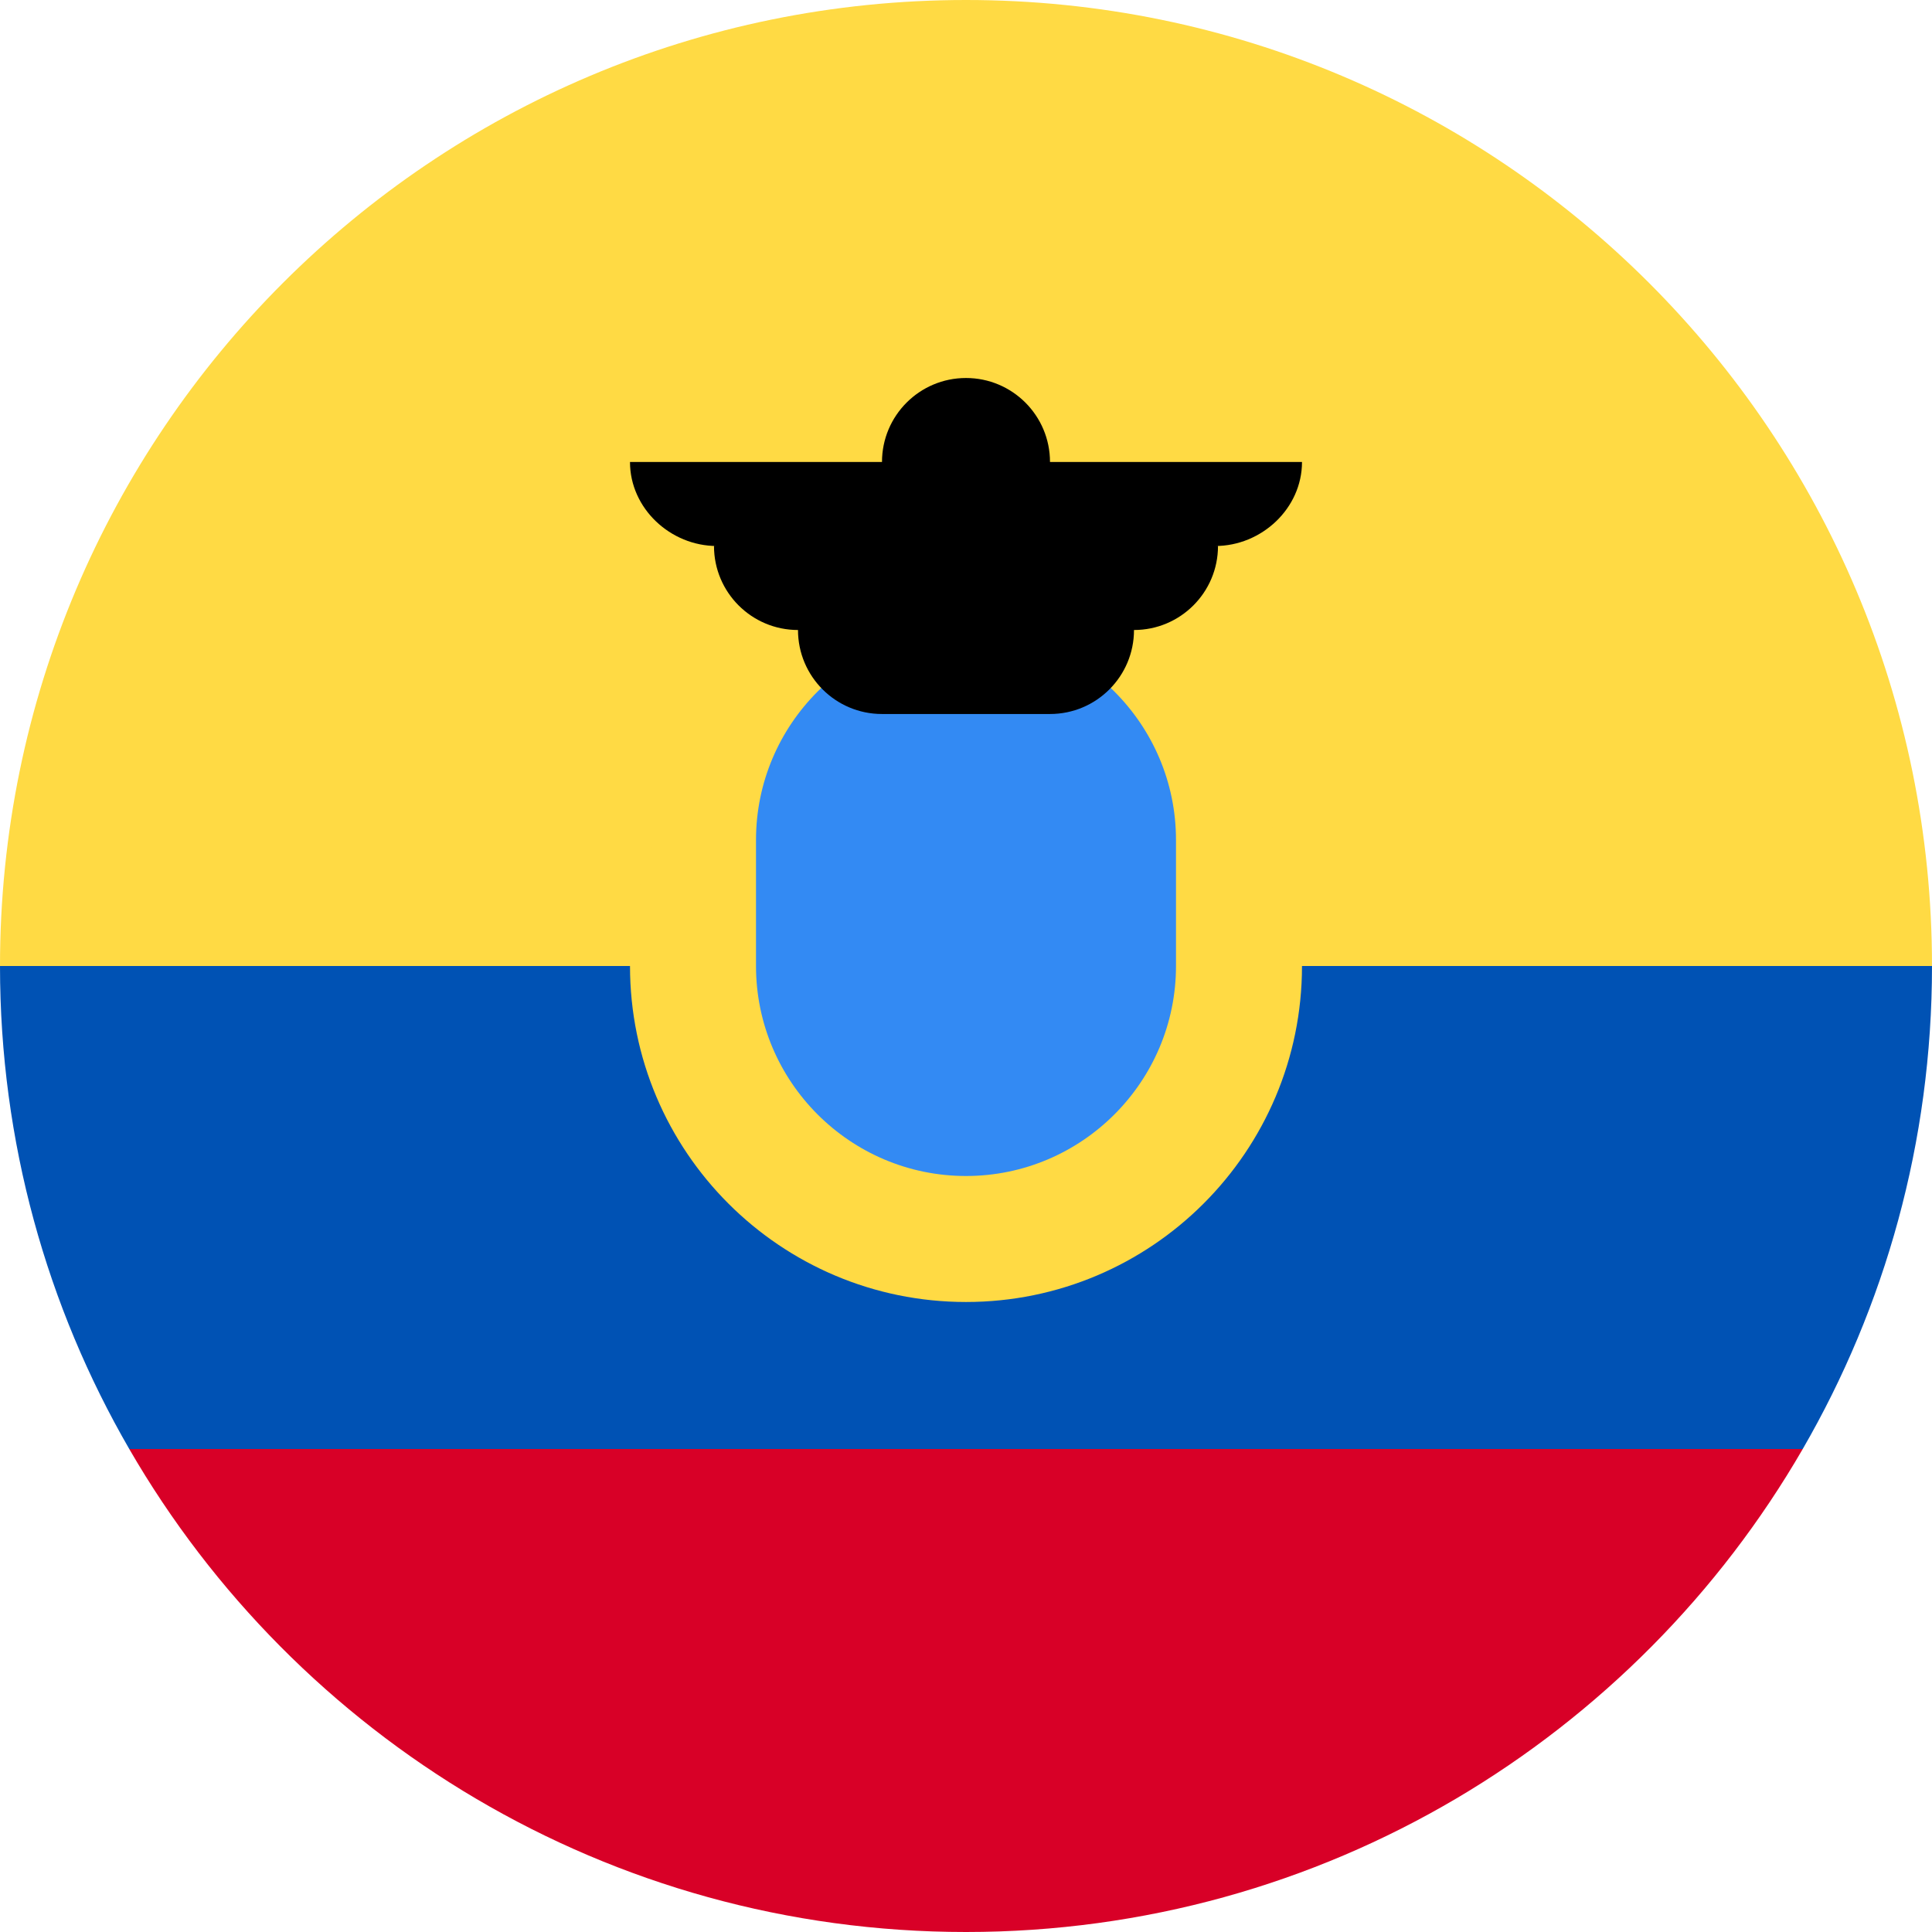
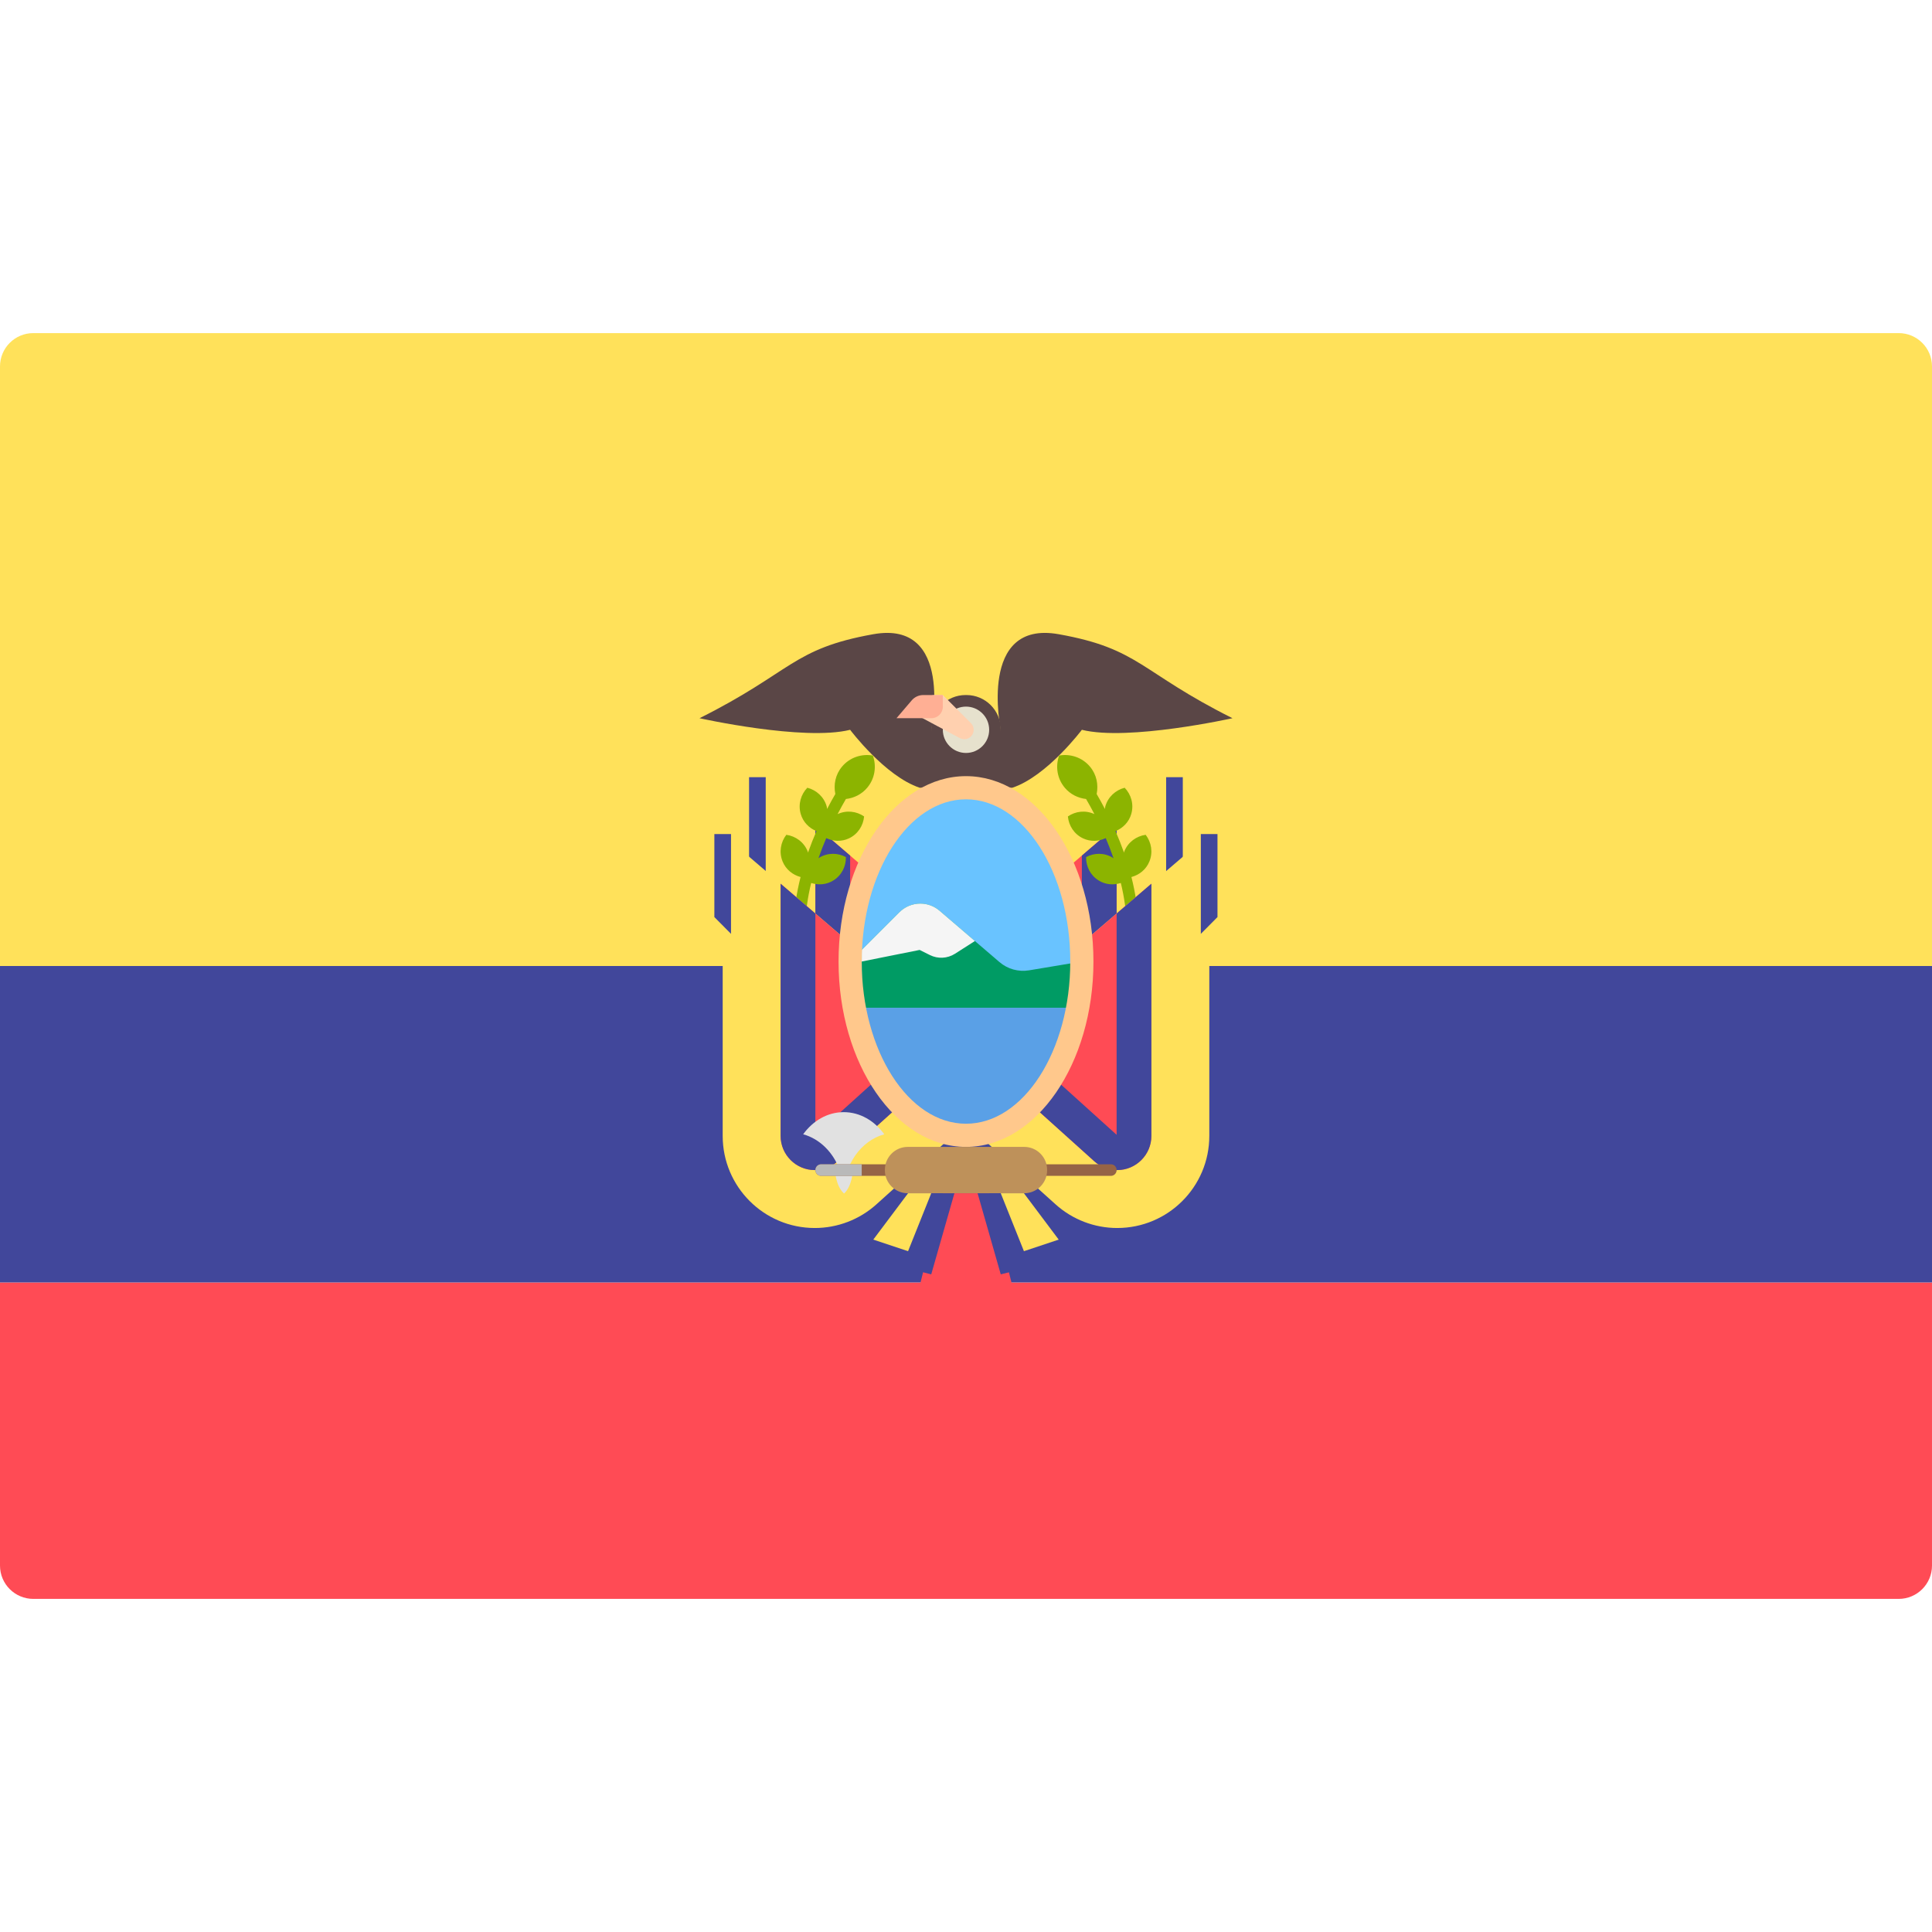
- <svg xmlns="http://www.w3.org/2000/svg" version="1.1" id="Layer_1" x="0px" y="0px" viewBox="0 0 512 512" style="enable-background:new 0 0 512 512;" xml:space="preserve">
-   <path style="fill:#FFDA44;" d="M0,256C0,114.616,114.616,0,256,0s256,114.616,256,256l-256,22.261L0,256z" />
-   <path style="fill:#D80027;" d="M34.256,384C78.521,460.516,161.245,512,256,512s177.479-51.484,221.744-128L256,367.304L34.256,384z  " />
-   <path style="fill:#0052B4;" d="M477.744,384C499.526,346.346,512,302.631,512,256H0c0,46.631,12.474,90.346,34.256,128H477.744z" />
-   <circle style="fill:#FFDA44;" cx="256" cy="256" r="89.043" />
-   <path style="fill:#338AF3;" d="M256,311.652c-30.687,0-55.652-24.966-55.652-55.652v-33.391c0-30.687,24.966-55.652,55.652-55.652  s55.652,24.966,55.652,55.652V256C311.652,286.687,286.687,311.652,256,311.652z" />
-   <path d="M345.043,122.435h-66.783c0-12.294-9.967-22.261-22.261-22.261s-22.261,9.967-22.261,22.261h-66.783  c0,12.295,10.709,22.261,23.002,22.261h-0.741c0,12.295,9.966,22.261,22.261,22.261c0,12.295,9.966,22.261,22.261,22.261h44.522  c12.295,0,22.261-9.966,22.261-22.261c12.295,0,22.261-9.966,22.261-22.261h-0.741C334.335,144.696,345.043,134.729,345.043,122.435  z" />
+ <svg xmlns="http://www.w3.org/2000/svg" version="1.1" id="Layer_1" x="0px" y="0px" viewBox="0 0 512.001 512.001" style="enable-background:new 0 0 512.001 512.001;" xml:space="preserve">
+   <path style="fill:#FF4B55;" d="M512,339.863H0v75.034c0,4.875,3.953,8.828,8.828,8.828h494.345c4.875,0,8.828-3.953,8.828-8.828  L512,339.863L512,339.863z" />
+   <path style="fill:#FFE15A;" d="M512,256.001H0V97.104c0-4.875,3.953-8.828,8.828-8.828h494.345c4.875,0,8.828,3.953,8.828,8.828  L512,256.001L512,256.001z" />
+   <rect y="256.001" style="fill:#41479B;" width="512" height="83.86" />
+   <path style="fill:#FFE15A;" d="M246.788,260.954l64.48-55.268v79.987c0,13.481-10.929,24.408-24.408,24.408l0,0  c-6.03,0-11.847-2.232-16.329-6.265l-23.743-21.368L246.788,260.954L246.788,260.954z" />
+   <path style="fill:#FF4B55;" d="M280.801,292.405l-18.66-16.794v-27.815l33.775-28.95v20.221v46.607c0,4.993-4.063,9.056-9.056,9.056  C284.619,294.73,282.467,293.904,280.801,292.405z" />
+   <path style="fill:#41479B;" d="M271.352,239.901v31.617l15.352,13.862v-46.505v-12.132l9.212-7.896v20.221v46.607  c0,4.993-4.063,9.056-9.056,9.056c-2.241,0-4.393-0.825-6.059-2.325l-18.66-16.794v-27.815L271.352,239.901z" />
+   <path style="fill:#FFE15A;" d="M265.212,260.954l-64.48-55.268v79.987c0,13.481,10.929,24.408,24.408,24.408l0,0  c6.03,0,11.847-2.232,16.329-6.265l23.743-21.368V260.954z" />
+   <path style="fill:#FF4B55;" d="M231.199,292.405l18.66-16.794v-27.815l-33.775-28.95v20.221v46.607c0,4.993,4.063,9.056,9.056,9.056  C227.381,294.73,229.533,293.904,231.199,292.405z" />
+   <g>
+     <path style="fill:#41479B;" d="M240.648,239.901v31.617l-15.352,13.862v-46.505v-12.132l-9.212-7.896v20.221v46.607   c0,4.993,4.063,9.056,9.056,9.056c2.241,0,4.393-0.825,6.059-2.325l18.66-16.794v-27.815L240.648,239.901z" />
+     <rect x="309.04" y="205.961" style="fill:#41479B;" width="4.414" height="26.449" />
+     <rect x="198.51" y="205.961" style="fill:#41479B;" width="4.414" height="26.449" />
+   </g>
+   <g>
+     <path style="fill:#5A4646;" d="M246.788,193.405c0,0,6.141-29.17-15.352-25.332s-21.493,9.978-46.057,22.261   c0,0,27.634,6.141,39.916,3.071c0,0,9.212,12.281,18.423,15.352h9.212L246.788,193.405z" />
+     <path style="fill:#5A4646;" d="M265.212,193.405c0,0-6.141-29.17,15.352-25.332c21.493,3.838,21.493,9.978,46.057,22.261   c0,0-27.634,6.141-39.916,3.071c0,0-9.212,12.281-18.423,15.352h-9.212L265.212,193.405z" />
+     <path style="fill:#5A4646;" d="M265.212,208.757h-18.423v-15.466c0-5.025,4.073-9.098,9.098-9.098h0.227   c5.025,0,9.098,4.073,9.098,9.098L265.212,208.757L265.212,208.757z" />
+   </g>
+   <circle style="fill:#E6E1CD;" cx="256" cy="193.401" r="6.141" />
+   <path style="fill:#FFD0AF;" d="M242.823,189.439l11.546,6.166c0.969,0.518,2.162,0.34,2.937-0.437l0,0  c0.974-0.974,0.974-2.552,0-3.527l-7.448-7.448h-1.791C245.171,184.193,242.823,186.541,242.823,189.439L242.823,189.439z" />
+   <path style="fill:#FFAF94;" d="M246.827,190.334h-9.249l4.047-4.738c0.76-0.889,1.871-1.402,3.042-1.402h5.192v3.108  C249.859,188.976,248.501,190.334,246.827,190.334z" />
+   <g>
+     <path style="fill:#8CB400;" d="M282.186,208.765c-2.072-2.458-2.514-5.717-1.504-8.541c2.954-0.516,6.091,0.471,8.162,2.931   c1.77,2.101,2.283,4.772,1.784,7.272c0.614,1.042,1.364,2.382,2.189,3.964c0.041-0.225,0.032-0.448,0.096-0.673   c0.724-2.546,2.743-4.348,5.135-4.958c1.713,1.778,2.483,4.373,1.759,6.918c-0.622,2.19-2.228,3.777-4.18,4.581   c0.771,1.769,1.534,3.677,2.247,5.69c0.041-0.118,0.044-0.238,0.092-0.355c1-2.451,3.206-4.019,5.65-4.362   c1.506,1.955,1.986,4.619,0.987,7.07c-0.875,2.144-2.69,3.558-4.764,4.121c1.068,4.213,1.775,8.683,1.775,13.183h-3.071   c0-3.922-0.602-7.85-1.511-11.608c-1.895,0.612-4.012,0.481-5.845-0.641c-2.236-1.37-3.416-3.778-3.361-6.223   c2.154-1.16,4.835-1.203,7.071,0.168c0.081,0.049,0.135,0.121,0.213,0.173c-0.658-1.89-1.358-3.683-2.077-5.365   c-1.843,0.871-4.012,1.005-6.002,0.071c-2.374-1.116-3.811-3.379-4.026-5.815c2.006-1.386,4.657-1.721,7.023-0.62   c-0.845-1.625-1.608-2.986-2.206-4.002C285.707,211.5,283.67,210.526,282.186,208.765z" />
+     <path style="fill:#8CB400;" d="M229.814,208.765c2.072-2.458,2.514-5.717,1.504-8.541c-2.954-0.516-6.091,0.471-8.162,2.931   c-1.77,2.101-2.283,4.772-1.784,7.272c-0.614,1.042-1.364,2.382-2.189,3.964c-0.041-0.225-0.032-0.448-0.096-0.673   c-0.724-2.546-2.743-4.348-5.135-4.958c-1.713,1.778-2.483,4.373-1.759,6.918c0.622,2.19,2.228,3.777,4.18,4.581   c-0.771,1.769-1.534,3.677-2.247,5.69c-0.041-0.118-0.044-0.238-0.092-0.355c-1-2.451-3.206-4.019-5.65-4.362   c-1.506,1.955-1.986,4.619-0.986,7.07c0.875,2.144,2.69,3.558,4.764,4.121c-1.068,4.213-1.775,8.683-1.775,13.183h3.071   c0-3.922,0.602-7.85,1.511-11.608c1.895,0.612,4.012,0.481,5.845-0.641c2.237-1.37,3.416-3.778,3.361-6.223   c-2.154-1.16-4.835-1.203-7.071,0.168c-0.081,0.049-0.135,0.121-0.213,0.173c0.658-1.89,1.358-3.683,2.077-5.365   c1.843,0.871,4.012,1.005,6.002,0.071c2.374-1.116,3.811-3.379,4.026-5.815c-2.006-1.386-4.657-1.721-7.023-0.62   c0.845-1.625,1.608-2.986,2.206-4.002C226.293,211.5,228.33,210.526,229.814,208.765z" />
+   </g>
+   <path style="fill:#FFE15A;" d="M256,276.307l-64.48-55.268v79.987c0,13.481,10.929,24.408,24.408,24.408l0,0  c6.03,0,11.847-2.232,16.329-6.265L256,297.801V276.307z" />
+   <path style="fill:#FF4B55;" d="M221.987,307.757l18.66-16.794v-27.815l-33.775-28.95v20.221v46.607c0,4.993,4.063,9.056,9.056,9.056  C218.17,310.082,220.321,309.257,221.987,307.757z" />
+   <path style="fill:#41479B;" d="M231.436,255.253v31.617l-15.352,13.862v-46.505v-12.132l-9.212-7.896v20.221v46.607  c0,4.993,4.063,9.056,9.056,9.056c2.241,0,4.393-0.825,6.059-2.325l18.66-16.794v-27.815L231.436,255.253z" />
+   <path style="fill:#FFE15A;" d="M256,276.307l64.48-55.268v79.987c0,13.481-10.929,24.408-24.408,24.408l0,0  c-6.03,0-11.847-2.232-16.329-6.265L256,297.801V276.307z" />
+   <path style="fill:#FF4B55;" d="M290.013,307.757l-18.66-16.794v-27.815l33.775-28.95v20.221v46.607c0,4.993-4.063,9.056-9.056,9.056  C293.829,310.082,291.679,309.257,290.013,307.757z" />
+   <path style="fill:#41479B;" d="M280.564,255.253v31.617l15.352,13.862v-46.505v-12.132l9.212-7.896v20.221v46.607  c0,4.993-4.063,9.056-9.056,9.056c-2.241,0-4.393-0.825-6.059-2.325l-18.66-16.794v-27.815L280.564,255.253z" />
+   <ellipse style="fill:#69C3FF;" cx="256" cy="254.811" rx="30.705" ry="46.06" />
+   <path style="fill:#009B64;" d="M228.366,267.096h55.268l3.071-12.281l-13.993,2.333c-2.807,0.468-5.678-0.332-7.839-2.184  l-15.884-13.615c-1.419-1.217-3.228-1.886-5.097-1.886l0,0c-2.077,0-4.07,0.825-5.538,2.294l-9.988,9.988L228.366,267.096  L228.366,267.096z" />
+   <path style="fill:#F5F5F5;" d="M253.087,252.751l5.274-3.37l-9.374-8.034c-1.419-1.217-3.228-1.886-5.097-1.886l0,0  c-2.077,0-4.07,0.825-5.538,2.294l-9.988,9.988v3.071l15.352-3.071l2.714,1.357C248.558,254.164,251.085,254.03,253.087,252.751z" />
+   <polygon style="fill:#5AA0E6;" points="228.366,267.096 231.436,285.518 246.788,300.871 256,300.871 268.281,297.801   280.564,285.518 283.634,267.096 " />
+   <path style="fill:#FFC88C;" d="M256,303.941c-18.624,0-33.775-22.039-33.775-49.128s15.151-49.128,33.775-49.128  s33.775,22.039,33.775,49.128S274.624,303.941,256,303.941z M256,211.828c-15.236,0-27.634,19.284-27.634,42.987  s12.397,42.987,27.634,42.987s27.634-19.284,27.634-42.987S271.236,211.828,256,211.828z" />
+   <g>
+     <path style="fill:#E1E1E1;" d="M234.339,300.595c-2.574-3.554-6.406-5.865-10.746-5.865s-8.172,2.311-10.746,5.865   c4.39,1.217,7.982,4.781,9.683,9.479c0.685,1.892,1.064,3.968,1.064,6.15C223.593,308.628,228.182,302.302,234.339,300.595z" />
+     <path style="fill:#E1E1E1;" d="M226.031,310.282c0,0-0.239,4.094-2.339,6.013l-0.088-0.072c-2.099-1.919-2.339-6.013-2.339-6.013   L226.031,310.282z" />
+   </g>
+   <path style="fill:#966446;" d="M294.4,311.617h-76.8c-0.838,0-1.516-0.679-1.516-1.516v-0.038c0-0.838,0.679-1.516,1.516-1.516h76.8  c0.838,0,1.516,0.679,1.516,1.516v0.038C295.916,310.938,295.238,311.617,294.4,311.617z" />
+   <path style="fill:#BE915A;" d="M271.428,316.223h-30.856c-3.35,0-6.066-2.716-6.066-6.066v-0.151c0-3.35,2.716-6.066,6.066-6.066  h30.856c3.35,0,6.066,2.716,6.066,6.066v0.151C277.493,313.507,274.777,316.223,271.428,316.223z" />
+   <path style="fill:#B9B9B9;" d="M228.366,308.547H217.62c-0.847,0-1.535,0.687-1.535,1.535c0,0.848,0.687,1.535,1.535,1.535h10.746  V308.547z" />
+   <polygon style="fill:#FF4B55;" points="256,316.223 256,344.277 243.719,340.787 249.859,316.223 " />
+   <polygon style="fill:#41479B;" points="252.929,316.223 246.788,337.717 234.507,334.646 243.719,316.223 " />
+   <polygon style="fill:#FFE15A;" points="240.648,316.223 231.436,328.505 240.648,331.575 246.788,316.223 " />
+   <polygon style="fill:#FF4B55;" points="256,316.223 256,344.277 268.281,340.787 262.141,316.223 " />
+   <polygon style="fill:#41479B;" points="259.071,316.223 265.212,337.717 277.493,334.646 268.281,316.223 " />
+   <polygon style="fill:#FFE15A;" points="271.352,316.223 280.564,328.505 271.352,331.575 265.212,316.223 " />
+   <g>
+     <polygon style="fill:#41479B;" points="193.728,247.483 189.314,243.035 189.314,221.036 193.728,221.036  " />
+     <polygon style="fill:#41479B;" points="322.646,243.035 318.232,247.483 318.232,221.036 322.646,221.036  " />
+   </g>
  <g>
</g>
  <g>
</g>
  <g>
</g>
  <g>
</g>
  <g>
</g>
  <g>
</g>
  <g>
</g>
  <g>
</g>
  <g>
</g>
  <g>
</g>
  <g>
</g>
  <g>
</g>
  <g>
</g>
  <g>
</g>
  <g>
</g>
</svg>
